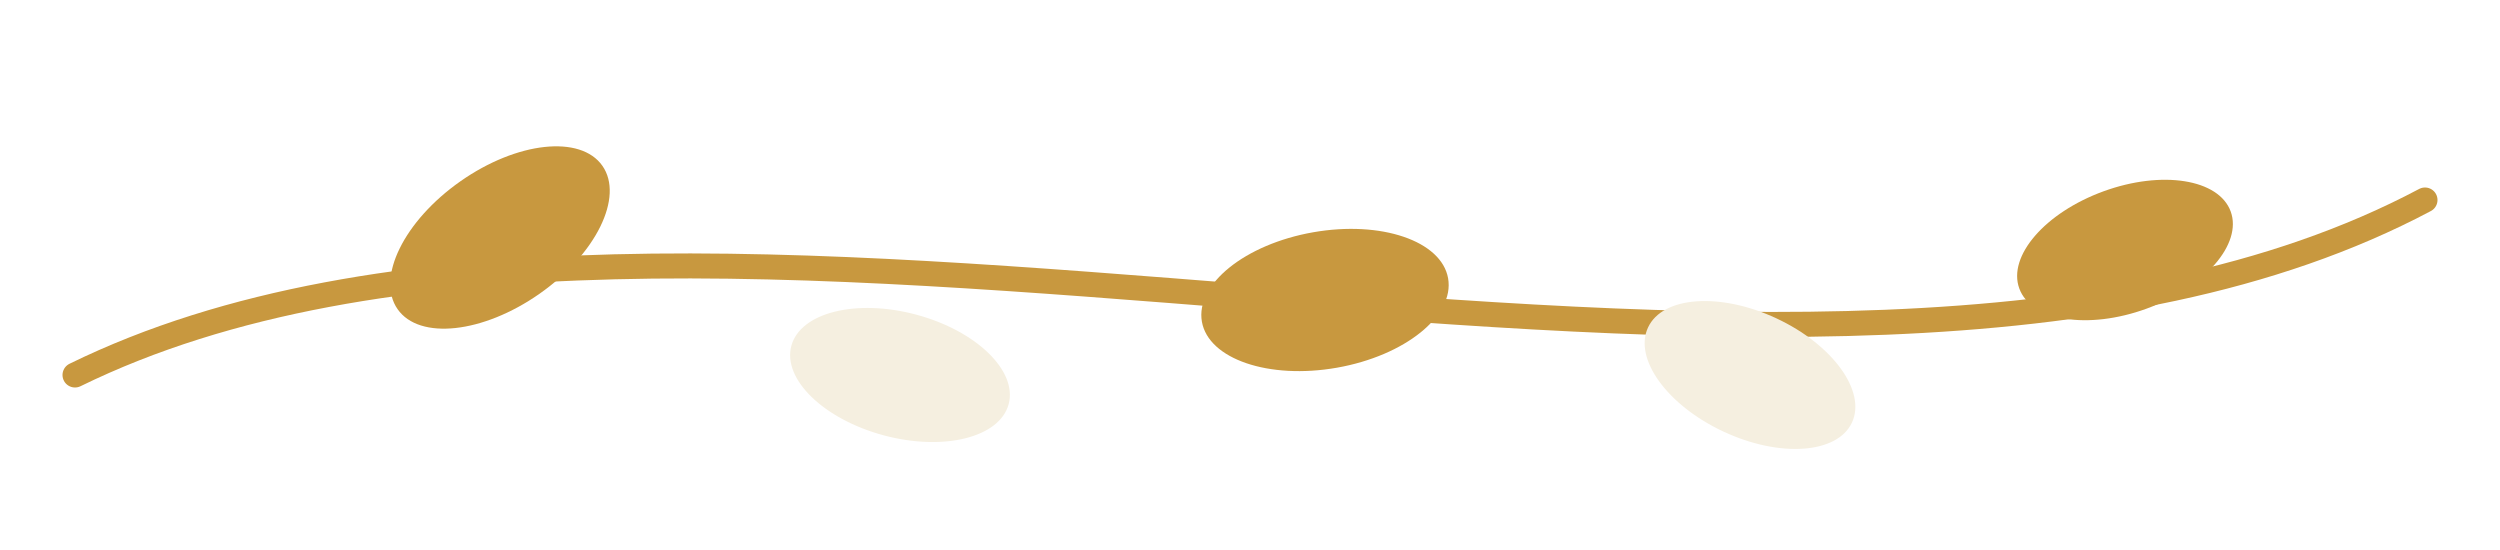
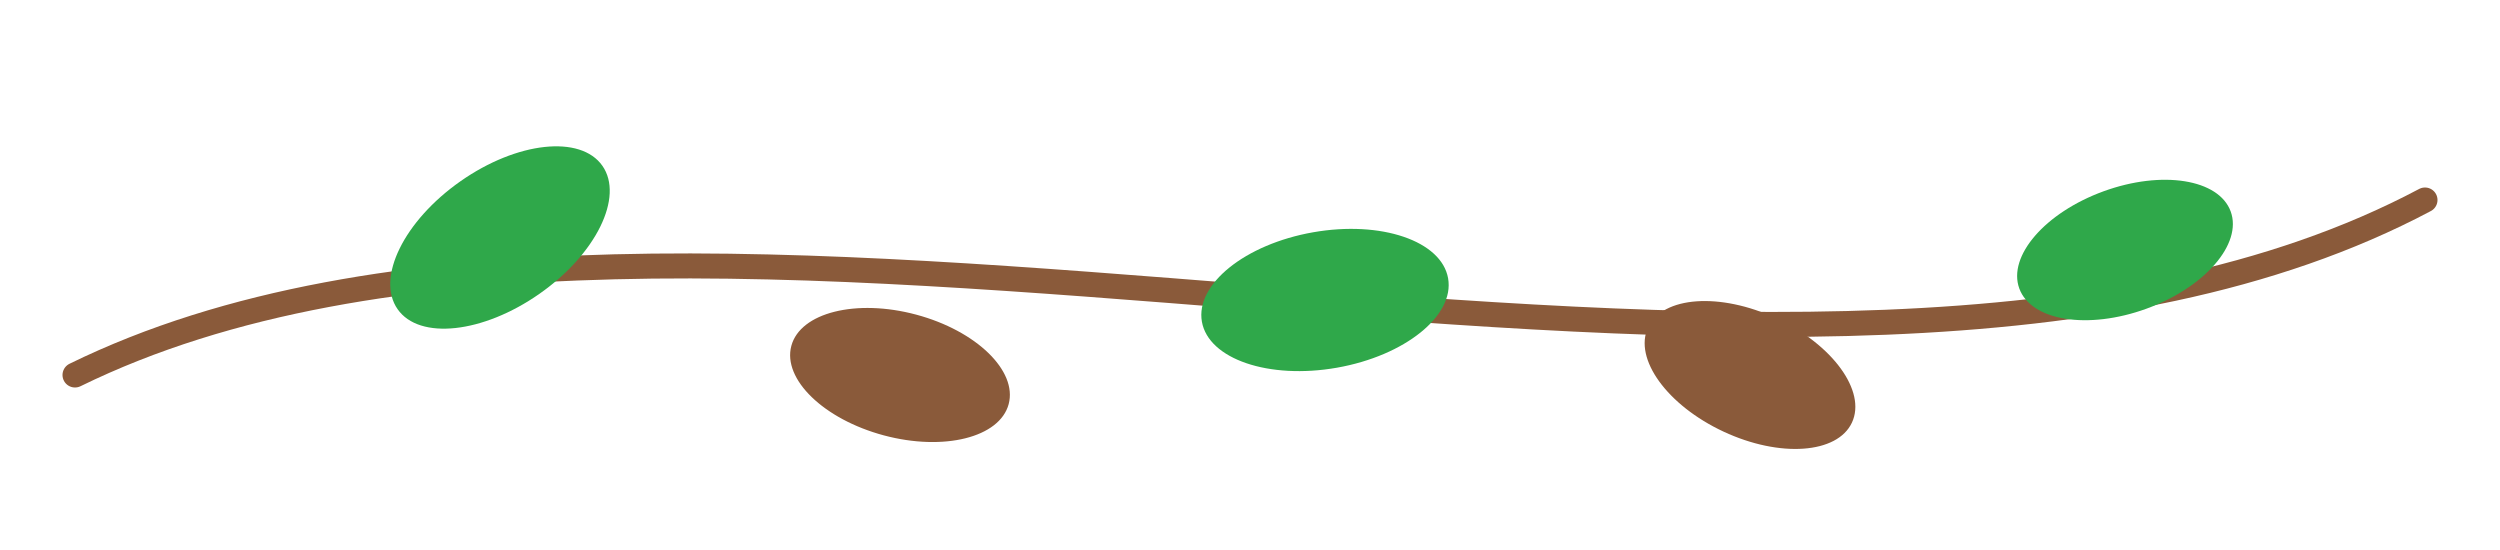
<svg xmlns="http://www.w3.org/2000/svg" viewBox="0 0 200 44">
-   <path d="M6 30 C 55 6, 145 42, 194 16" fill="none" stroke="#c8983f" stroke-width="2" stroke-linecap="round" />
-   <ellipse cx="40" cy="19" rx="10" ry="5.5" transform="rotate(-35 40 19)" fill="#c8983f" />
-   <ellipse cx="72" cy="30" rx="9" ry="5" transform="rotate(15 72 30)" fill="#f5efe0" />
-   <ellipse cx="106" cy="24" rx="10" ry="5.5" transform="rotate(-10 106 24)" fill="#c8983f" />
-   <ellipse cx="140" cy="30" rx="9" ry="5" transform="rotate(25 140 30)" fill="#f5efe0" />
-   <ellipse cx="170" cy="20" rx="9" ry="5" transform="rotate(-20 170 20)" fill="#c8983f" />
+   <path d="M6 30 C 55 6, 145 42, 194 16" fill="none" stroke="#8a5a3a" stroke-width="2" stroke-linecap="round" />
+   <ellipse cx="40" cy="19" rx="10" ry="5.5" transform="rotate(-35 40 19)" fill="#2fa84a" />
+   <ellipse cx="72" cy="30" rx="9" ry="5" transform="rotate(15 72 30)" fill="#8a5a3a" />
+   <ellipse cx="106" cy="24" rx="10" ry="5.5" transform="rotate(-10 106 24)" fill="#2fa84a" />
+   <ellipse cx="140" cy="30" rx="9" ry="5" transform="rotate(25 140 30)" fill="#8a5a3a" />
+   <ellipse cx="170" cy="20" rx="9" ry="5" transform="rotate(-20 170 20)" fill="#2fa84a" />
</svg>
